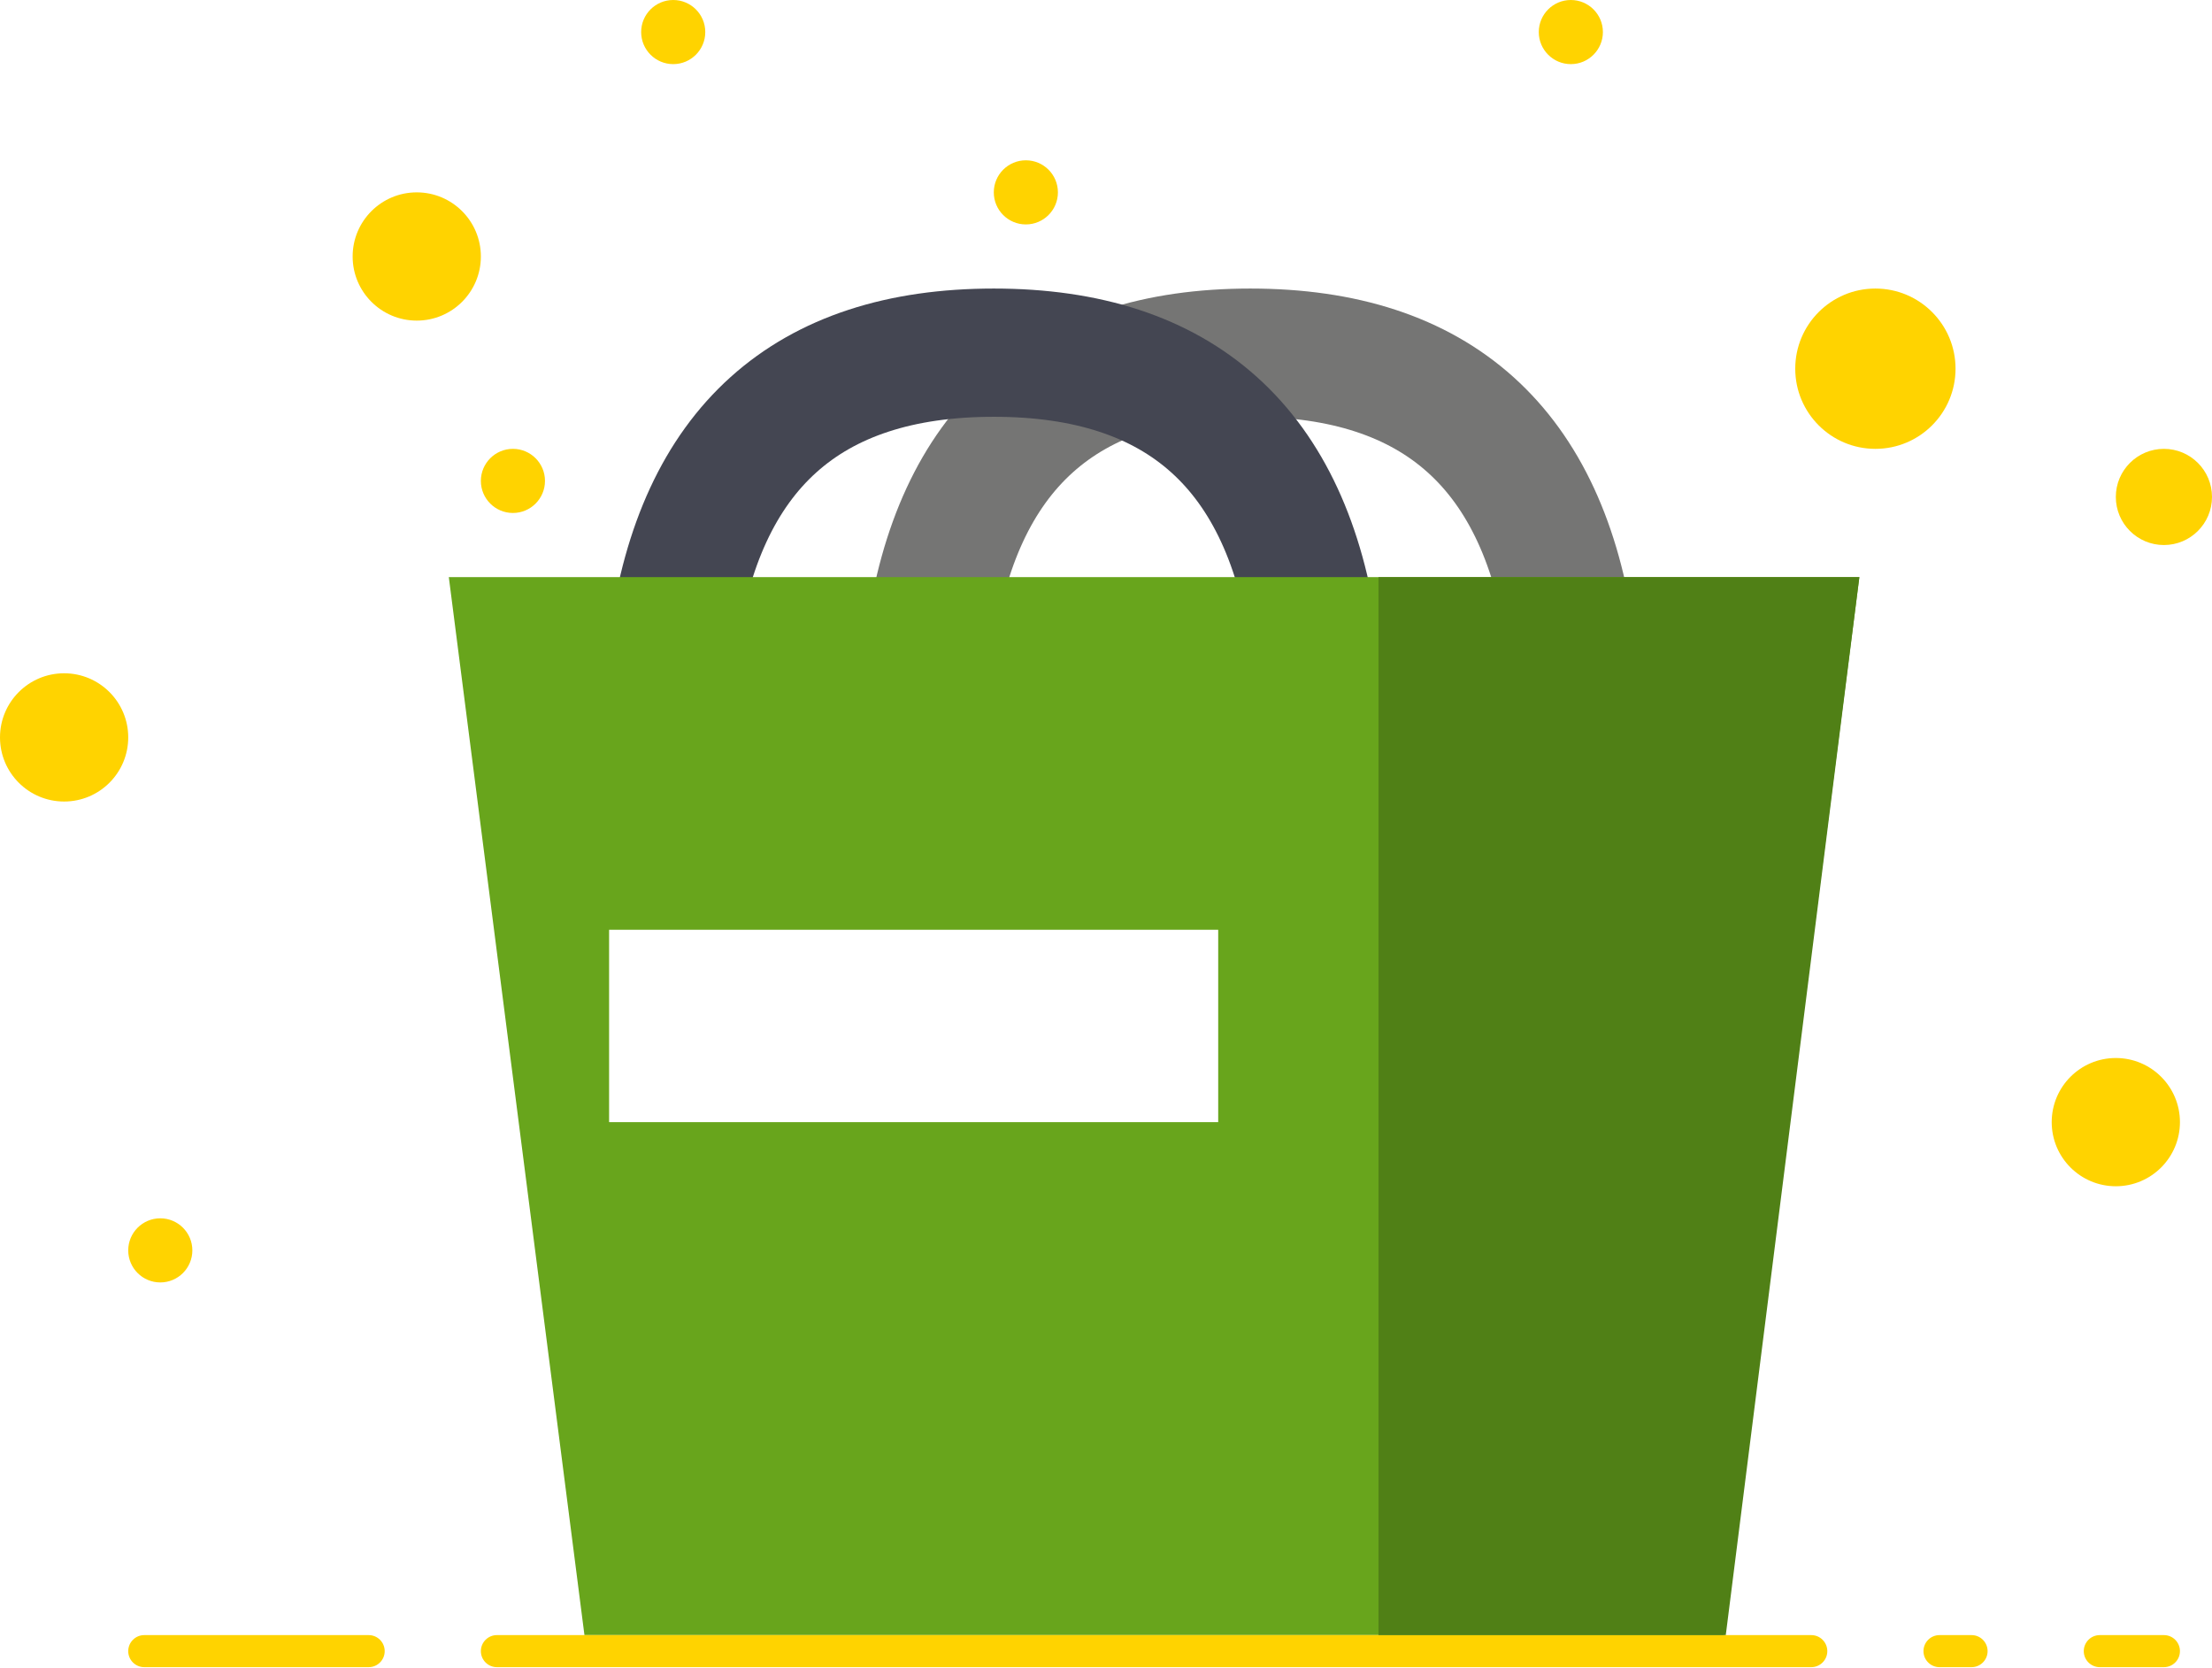
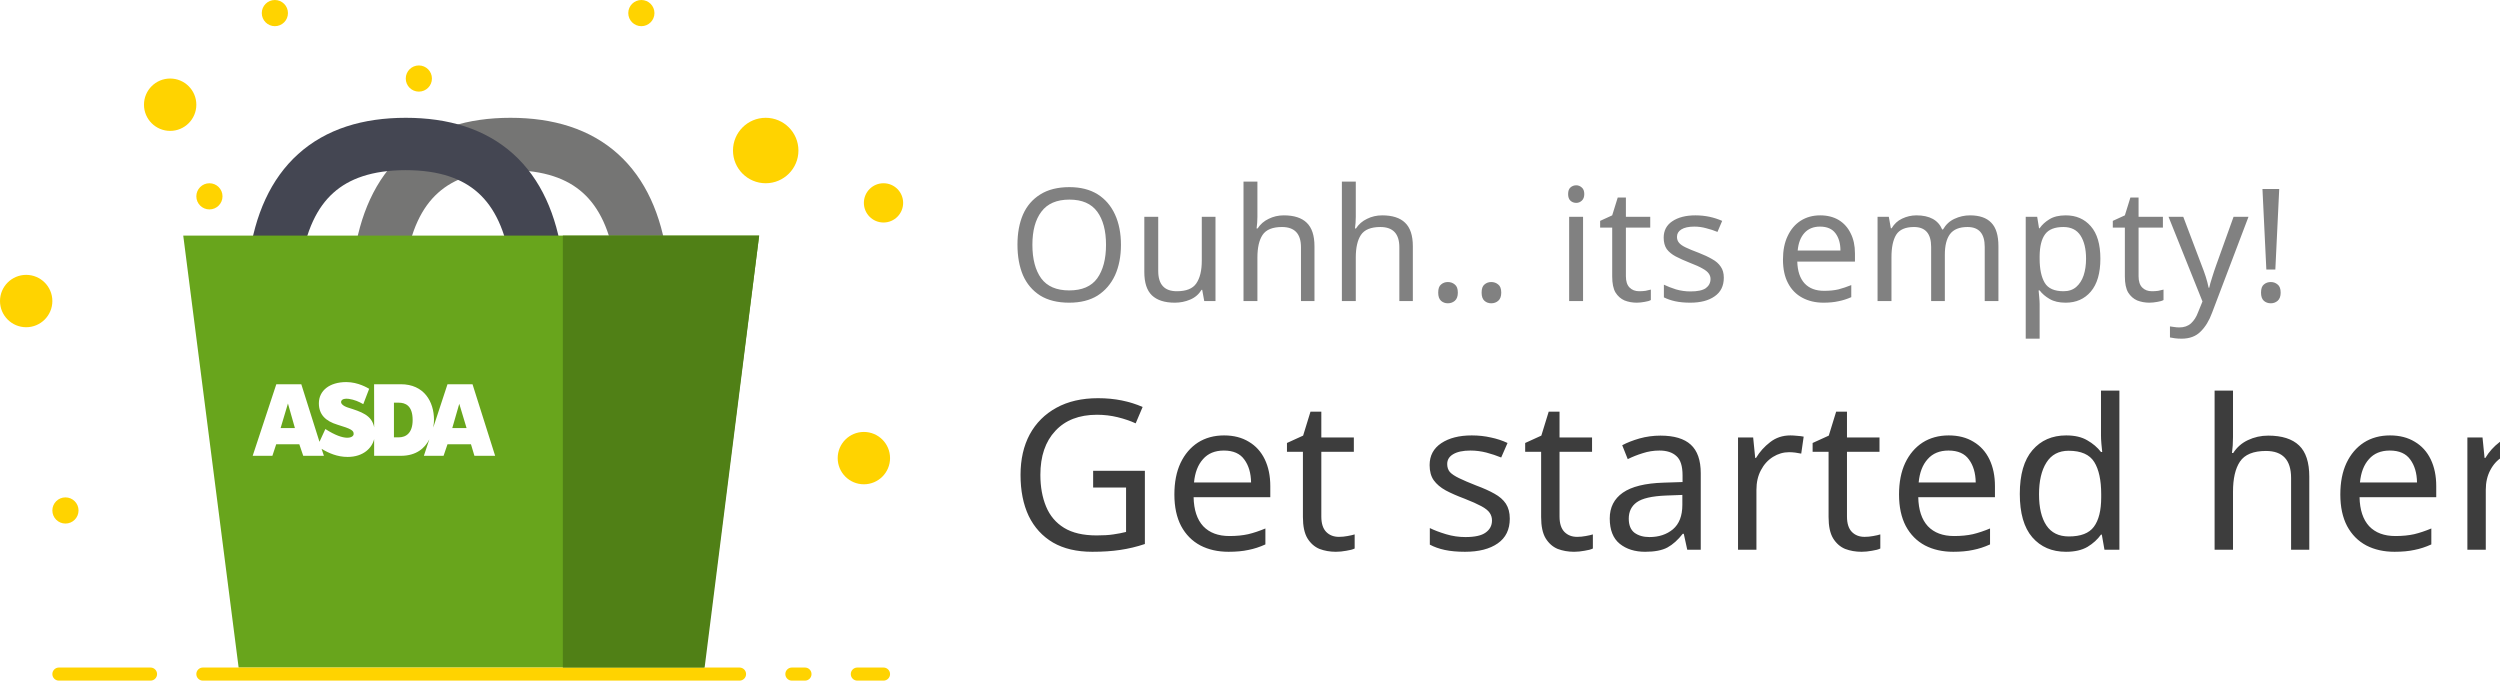
- <svg xmlns="http://www.w3.org/2000/svg" xmlns:xlink="http://www.w3.org/1999/xlink" width="69" height="52" viewBox="0 0 69 52">
+ <svg xmlns="http://www.w3.org/2000/svg" xmlns:xlink="http://www.w3.org/1999/xlink" width="191px" height="52px" viewBox="0 0 191 52" version="1.1">
  <defs>
-     <filter id="bud0hlc5ta" width="116%" height="109.4%" x="-8%" y="-4.7%" filterUnits="objectBoundingBox">
-       <feOffset in="SourceAlpha" result="shadowOffsetOuter1" />
-       <feGaussianBlur in="shadowOffsetOuter1" result="shadowBlurOuter1" stdDeviation="10" />
-       <feColorMatrix in="shadowBlurOuter1" values="0 0 0 0 0 0 0 0 0 0 0 0 0 0 0 0 0 0 0.1 0" />
+     <path d="M12,0 L457,0 C463.627,-1.21743675e-15 469,5.373 469,12 L469,144 L469,144 L0,144 L0,12 C-8.11624501e-16,5.373 5.373,1.21743675e-15 12,0 Z" id="path-1" />
+     <filter x="-6.4%" y="-20.8%" width="112.8%" height="141.7%" filterUnits="objectBoundingBox" id="filter-2">
+       <feOffset dx="0" dy="0" in="SourceAlpha" result="shadowOffsetOuter1" />
+       <feGaussianBlur stdDeviation="10" in="shadowOffsetOuter1" result="shadowBlurOuter1" />
+       <feColorMatrix values="0 0 0 0 0   0 0 0 0 0   0 0 0 0 0  0 0 0 0.1 0" type="matrix" in="shadowBlurOuter1" />
    </filter>
-     <filter id="jv2hs6o8kc" width="116%" height="176.9%" x="-8%" y="-38.5%" filterUnits="objectBoundingBox">
-       <feOffset in="SourceAlpha" result="shadowOffsetOuter1" />
-       <feGaussianBlur in="shadowOffsetOuter1" result="shadowBlurOuter1" stdDeviation="10" />
-       <feColorMatrix in="shadowBlurOuter1" values="0 0 0 0 0 0 0 0 0 0 0 0 0 0 0 0 0 0 0.1 0" />
-     </filter>
-     <rect id="e0qztj5xib" width="375" height="639" x="0" y="111" rx="12" />
-     <path id="fa4m8mr40d" d="M12 0h351c6.627 0 12 5.373 12 12v66H0V12C0 5.373 5.373 0 12 0z" />
+     <path d="M16.932,0.179 L15.021,0.179 L13.932,3.488 C13.981,3.213 13.989,2.993 13.989,2.898 C13.989,1.512 13.232,0.179 11.454,0.179 L9.412,0.179 L9.418,3.47 C9.242,2.535 8.428,2.284 7.415,1.962 C7.037,1.839 6.829,1.645 6.905,1.464 C6.97,1.306 7.202,1.256 7.483,1.297 C7.913,1.361 8.256,1.512 8.586,1.701 L9.037,0.527 C8.935,0.474 8.204,0.014 7.288,0.014 C6.01,0.014 5.194,0.668 5.194,1.634 C5.194,2.494 5.699,2.995 6.627,3.275 C7.626,3.579 7.879,3.701 7.849,4.003 C7.823,4.262 7.204,4.579 5.69,3.601 L5.24,4.578 L3.851,0.179 L1.942,0.179 L0.137,5.648 L1.642,5.648 L1.934,4.765 L3.699,4.765 L3.999,5.648 L5.579,5.648 L5.4,5.113 C5.934,5.437 6.597,5.733 7.389,5.733 C8.603,5.733 9.259,5.038 9.416,4.371 L9.416,5.648 L11.452,5.648 C12.666,5.648 13.301,5.04 13.633,4.39 L13.216,5.648 L14.72,5.648 L15.021,4.765 L16.814,4.765 L17.078,5.648 L18.661,5.648 L16.932,0.179 Z M2.27,3.529 L2.831,1.65 L3.363,3.529 L2.27,3.529 Z M10.929,4.237 L10.929,1.588 L11.288,1.588 C11.8,1.588 12.358,1.806 12.358,2.913 C12.358,3.894 11.865,4.237 11.293,4.237 L10.929,4.237 Z M15.385,3.529 L15.92,1.673 L16.478,3.529 L15.385,3.529 Z" id="path-3" />
  </defs>
-   <g fill="none" fill-rule="evenodd" transform="translate(-8 -684)">
-     <use fill="#000" filter="url(#bud0hlc5ta)" xlink:href="#e0qztj5xib" />
-     <use fill="#FFF" xlink:href="#e0qztj5xib" />
-     <g transform="translate(0 672)">
-       <use fill="#000" filter="url(#jv2hs6o8kc)" xlink:href="#fa4m8mr40d" />
-       <use fill="#FFF" xlink:href="#fa4m8mr40d" />
-       <g>
-         <g fill="#FFD300" transform="translate(8 12)">
-           <circle cx="58.5" cy="11.5" r="2.5" />
-           <circle cx="13" cy="8" r="2" />
-           <circle cx="2" cy="23" r="2" />
-           <circle cx="67.5" cy="15.5" r="1.5" />
-           <circle cx="66" cy="35" r="2" />
-           <circle cx="5" cy="39" r="1" />
-           <circle cx="16" cy="15" r="1" />
-           <circle cx="32" cy="6" r="1" />
-           <circle cx="49" cy="1" r="1" />
-           <circle cx="21" cy="1" r="1" />
+   <g id="Page-1" stroke="none" stroke-width="1" fill="none" fill-rule="evenodd">
+     <g id="Group-5-Copy-3" transform="translate(-55, -45)">
+       <g id="Rectangle-Copy-2">
+         <use fill="black" fill-opacity="1" filter="url(#filter-2)" xlink:href="#path-1" />
+         <use fill="#FFFFFF" fill-rule="evenodd" xlink:href="#path-1" />
+       </g>
+       <g id="Group-5" transform="translate(55, 45)">
+         <g id="Group-17" fill="#FFD300">
+           <circle id="Oval-2" cx="58.5" cy="11.5" r="2.5" />
+           <circle id="Oval-2-Copy-3" cx="13" cy="8" r="2" />
+           <circle id="Oval-2-Copy-8" cx="2" cy="23" r="2" />
+           <circle id="Oval-2-Copy" cx="67.5" cy="15.5" r="1.5" />
+           <circle id="Oval-2-Copy-2" cx="66" cy="35" r="2" />
+           <circle id="Oval-2-Copy-9" cx="5" cy="39" r="1" />
+           <circle id="Oval-2-Copy-4" cx="16" cy="15" r="1" />
+           <circle id="Oval-2-Copy-5" cx="32" cy="6" r="1" />
+           <circle id="Oval-2-Copy-7" cx="49" cy="1" r="1" />
+           <circle id="Oval-2-Copy-6" cx="21" cy="1" r="1" />
        </g>
-         <g transform="translate(8 12) translate(4 11)">
-           <path stroke="#757574" stroke-width="4" d="M25 9c.833-6 4.167-9 10-9s9.167 3 10 9" />
-           <path stroke="#444652" stroke-width="4" d="M17 9c.833-6 4.167-9 10-9s9.167 3 10 9" />
-           <path fill="#68A51C" d="M10 7L32 7 43 7 54 7 49.769 40 43 40 32 40 14.231 40z" />
-           <rect width="8" height="1" y="40" fill="#FFD300" rx=".5" />
-           <rect width="2" height="1" x="56" y="40" fill="#FFD300" rx=".5" />
-           <rect width="3" height="1" x="61" y="40" fill="#FFD300" rx=".5" />
-           <rect width="42" height="1" x="11" y="40" fill="#FFD300" rx=".5" />
-           <path fill="#FFF" d="M0 0H19V6H0z" transform="translate(15 18)" />
-           <path fill="#508016" d="M39 40L39 7 54 7 49.833 40z" />
+         <g id="Empty-Bag-Illustration-Copy" transform="translate(4, 11)">
+           <path d="M25,9 C25.833,3 29.167,0 35,0 C40.833,0 44.167,3 45,9" id="Path-3" stroke="#757574" stroke-width="4" />
+           <path d="M17,9 C17.833,3 21.167,0 27,0 C32.833,0 36.167,3 37,9" id="Path-3-Copy" stroke="#444652" stroke-width="4" />
+           <polygon id="Rectangle-10" fill="#68A51C" points="10 7 32 7 43 7 54 7 49.769 40 43 40 32 40 14.231 40" />
+           <rect id="Rectangle-9" fill="#FFD300" x="0" y="40" width="8" height="1" rx="0.5" />
+           <rect id="Rectangle-9-Copy-3" fill="#FFD300" x="56" y="40" width="2" height="1" rx="0.5" />
+           <rect id="Rectangle-9-Copy-4" fill="#FFD300" x="61" y="40" width="3" height="1" rx="0.5" />
+           <rect id="Rectangle-9-Copy" fill="#FFD300" x="11" y="40" width="42" height="1" rx="0.5" />
+           <g id="UI-/-ASDA-Logo" transform="translate(15, 18)">
+             <g id="Colors/Green" transform="translate(0.168142, 0.176471)">
+               <mask id="mask-4" fill="white">
+                 <use xlink:href="#path-3" />
+               </mask>
+               <use id="Mask" fill="#FFFFFF" xlink:href="#path-3" />
+             </g>
+           </g>
+           <polygon id="Path-2" fill="#508016" points="39 40 39 7 54 7 49.833 40" />
        </g>
      </g>
+       <text id="Chip-Text" font-family="SourceSansPro-SemiBold, Source Sans Pro" font-size="16" font-weight="500" line-spacing="20" letter-spacing="0.2" fill="#3D3D3D">
+         <tspan x="132" y="87">Get started here</tspan>
+       </text>
+       <text id="Chip-Text-Copy" font-family="SourceSansPro-Regular, Source Sans Pro" font-size="12" font-weight="normal" letter-spacing="0.1" fill="#818181">
+         <tspan x="132" y="68">Ouhh.. its empty!</tspan>
+       </text>
    </g>
  </g>
</svg>
